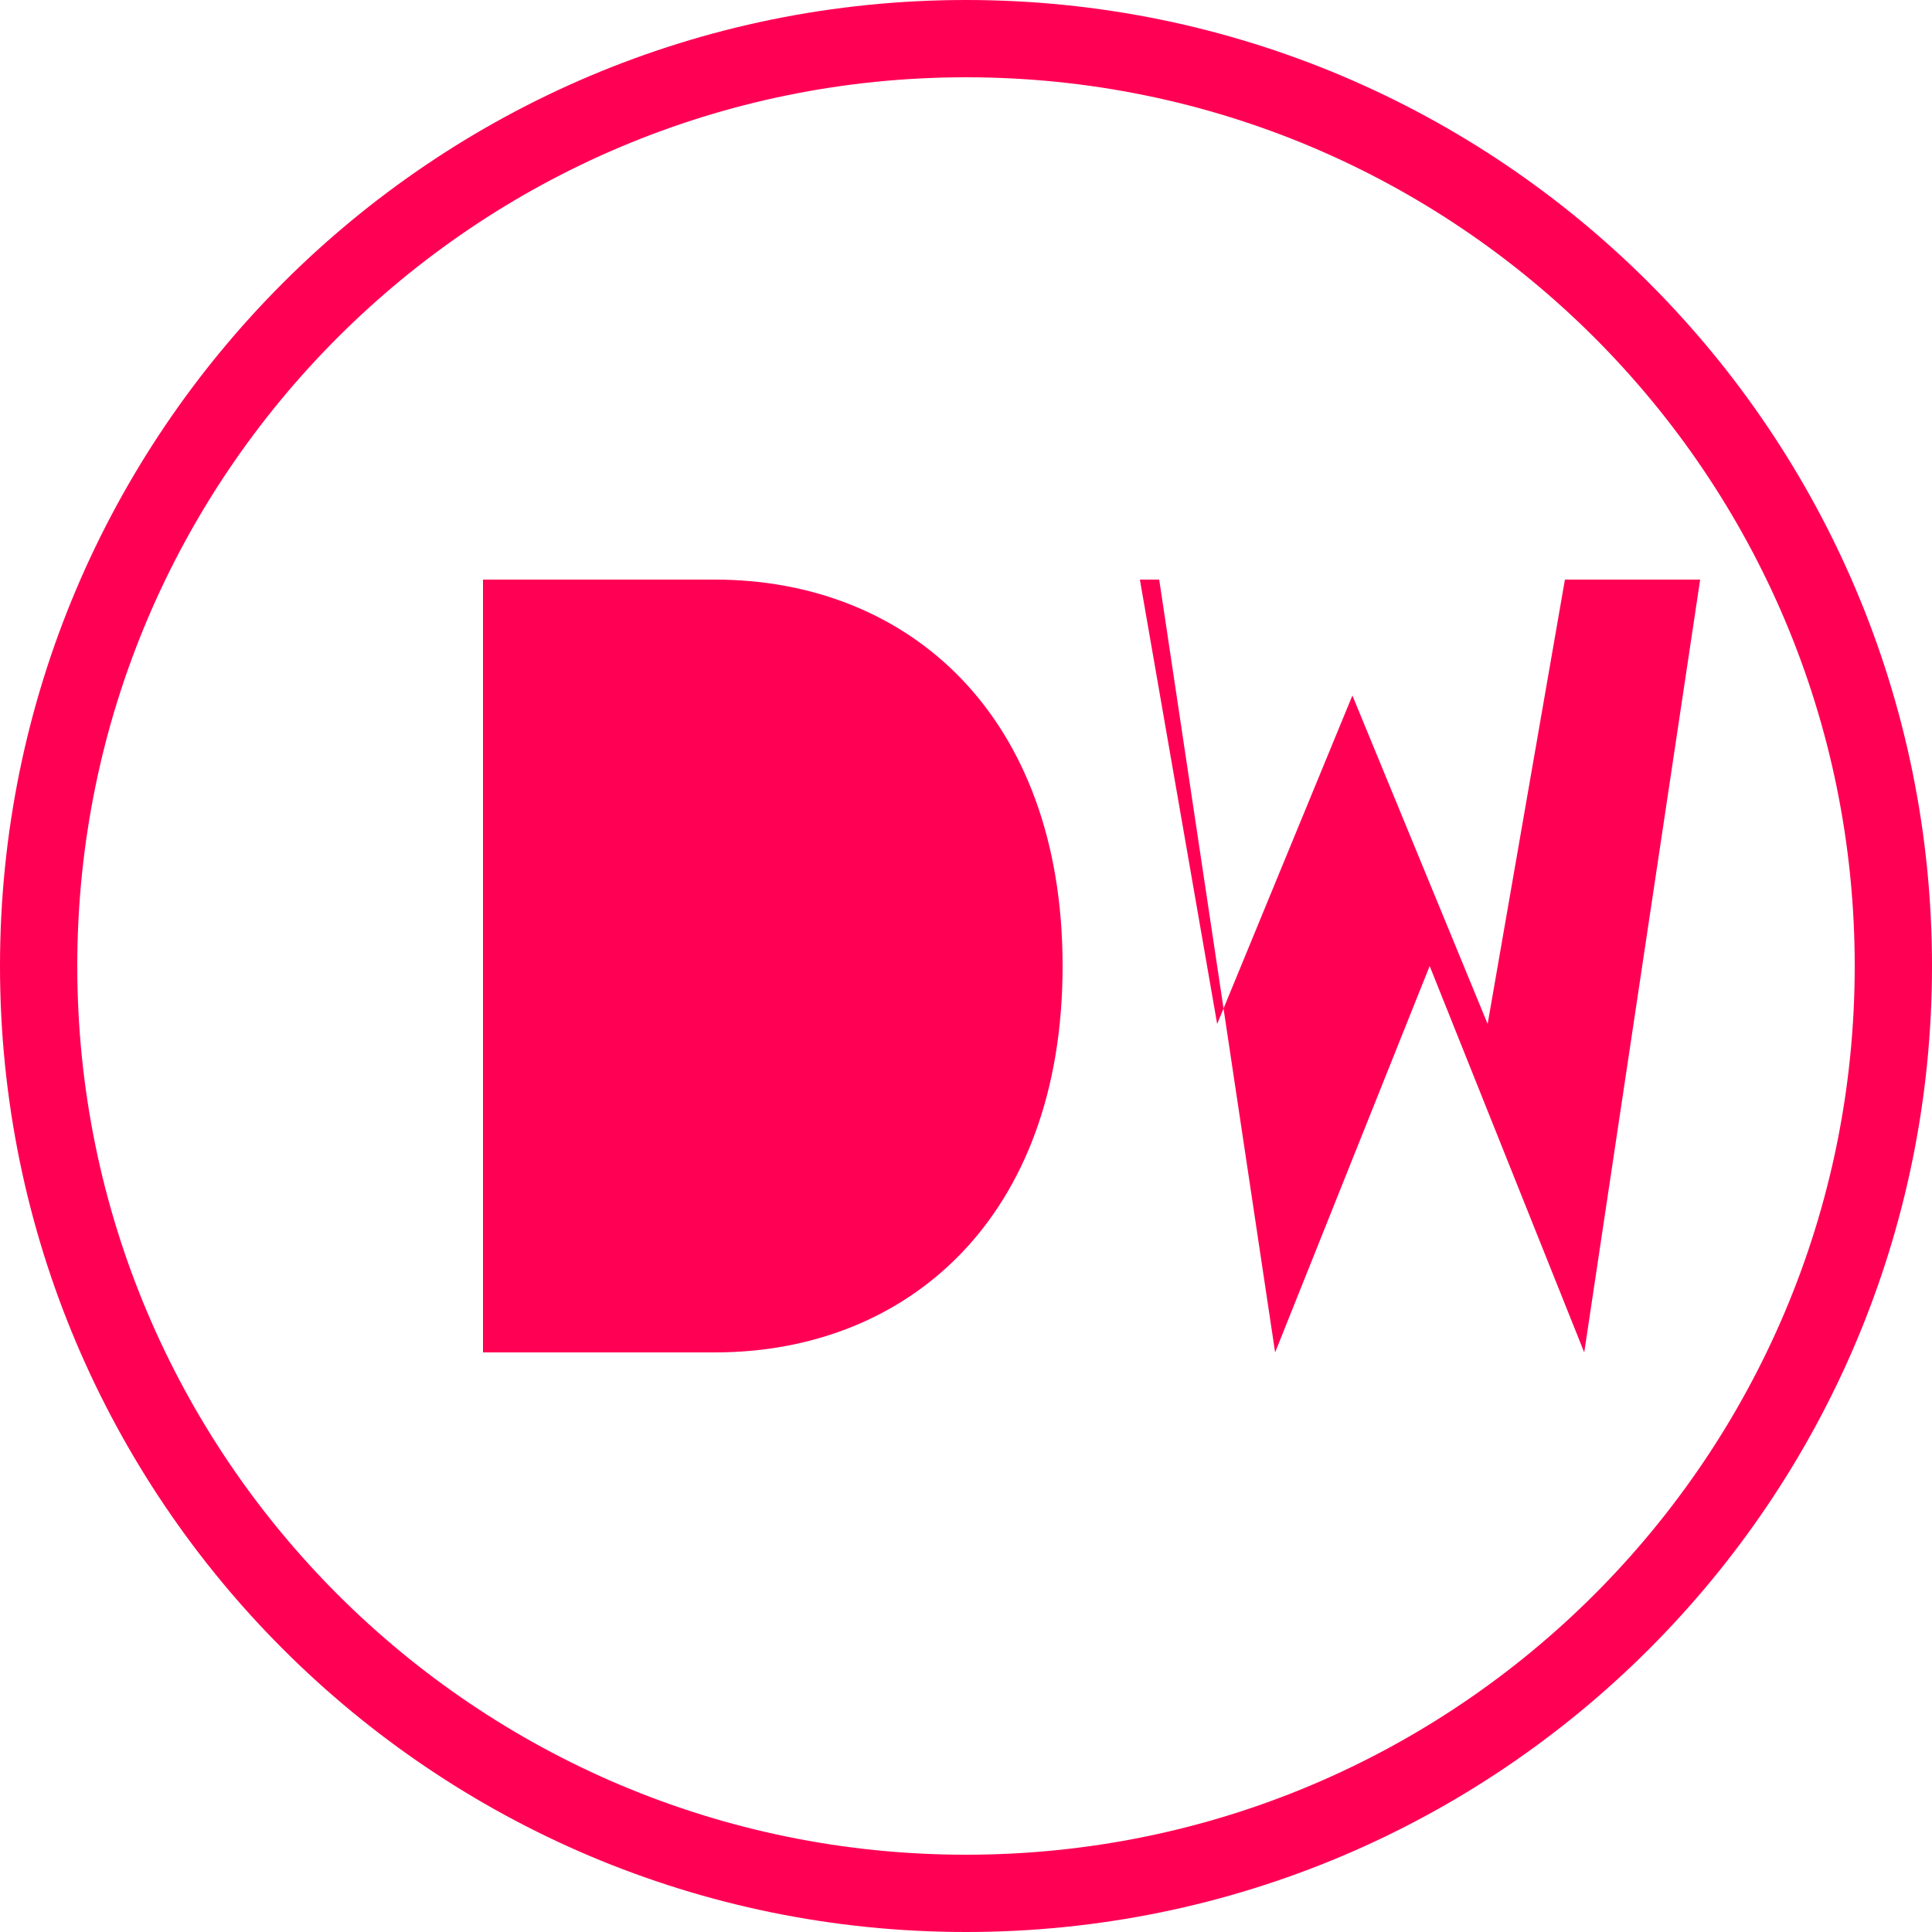
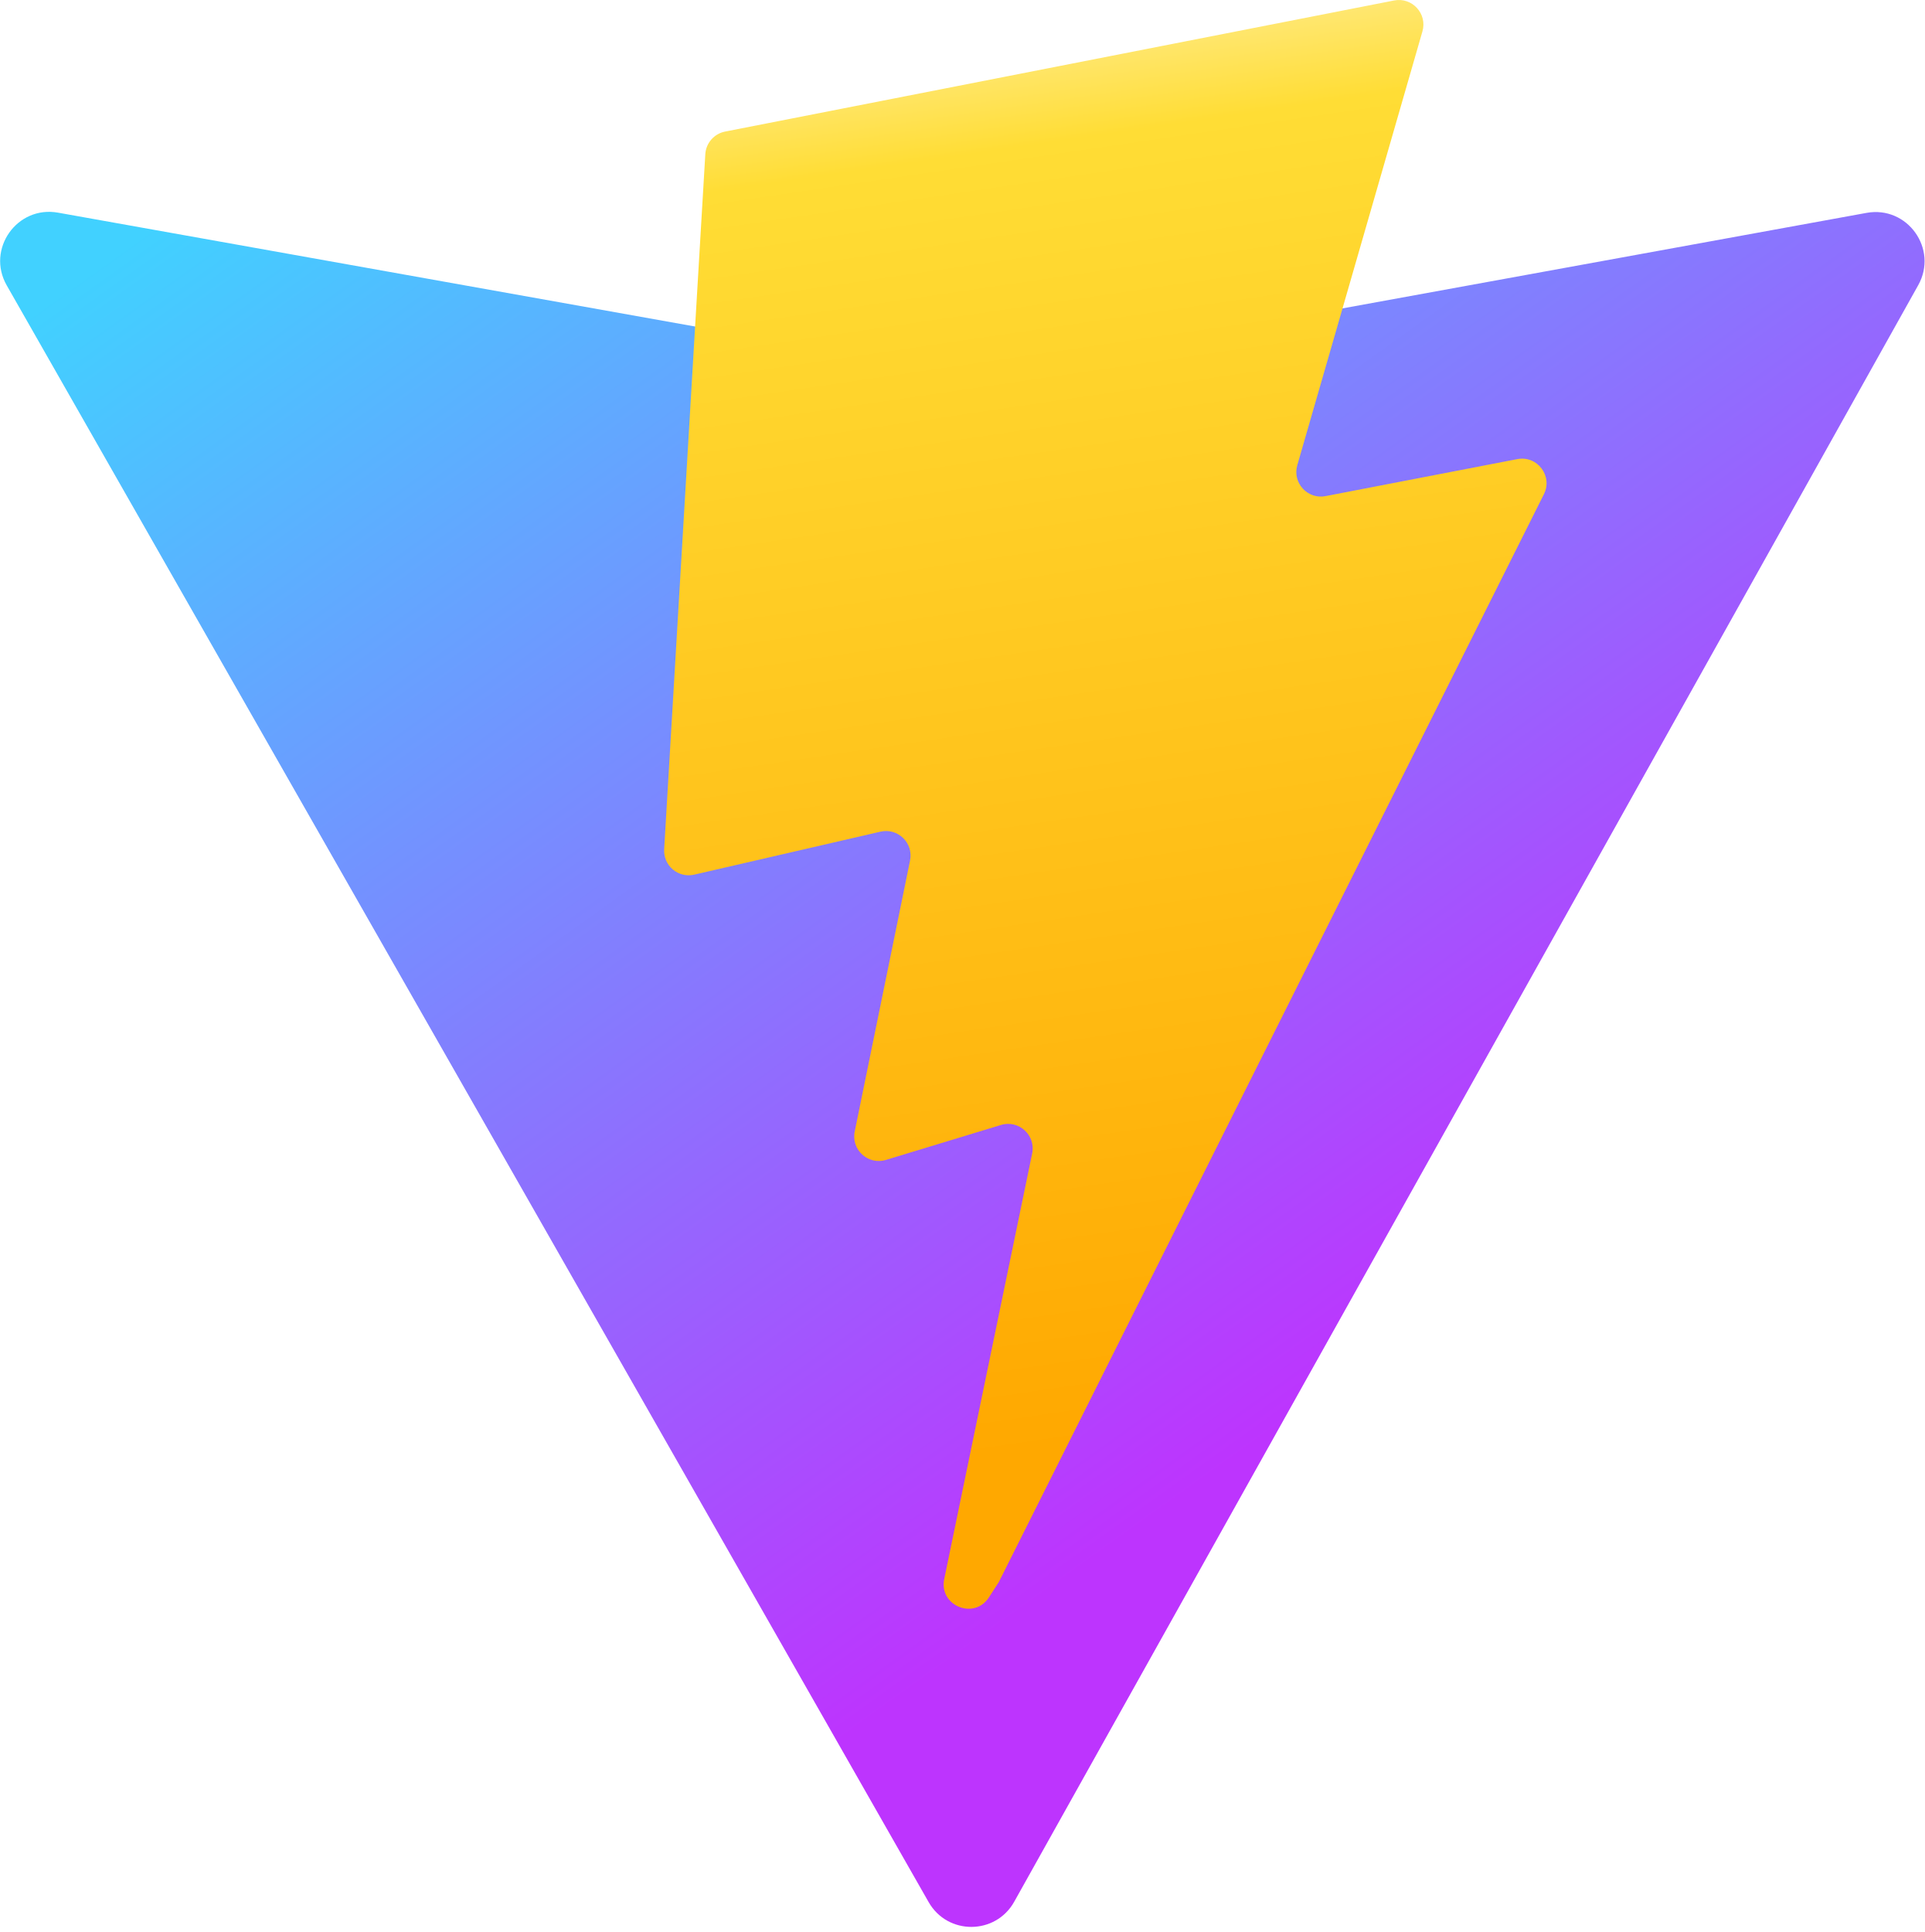
- <svg xmlns="http://www.w3.org/2000/svg" width="40" height="40" viewBox="0 0 100 100">
-   <circle cx="50" cy="50" r="48" stroke="#ff0055ff" stroke-width="4" fill="none" />
-   <path d="M25 30v40h12c10 0 18-7 18-20s-8-20-18-20H25Z" fill="#ff0055ff" />
-   <path d="M60 30l6 40 8-20 8 20 6-40h-7l-4 23-7-17-7 17-4-23h-7Z" fill="#ff0055ff" />
+ <svg xmlns="http://www.w3.org/2000/svg" aria-hidden="true" role="img" class="iconify iconify--logos" width="31.88" height="32" preserveAspectRatio="xMidYMid meet" viewBox="0 0 256 257">
+   <defs>
+     <linearGradient id="IconifyId1813088fe1fbc01fb466" x1="-.828%" x2="57.636%" y1="7.652%" y2="78.411%">
+       <stop offset="0%" stop-color="#41D1FF" />
+       <stop offset="100%" stop-color="#BD34FE" />
+     </linearGradient>
+     <linearGradient id="IconifyId1813088fe1fbc01fb467" x1="43.376%" x2="50.316%" y1="2.242%" y2="89.03%">
+       <stop offset="0%" stop-color="#FFEA83" />
+       <stop offset="8.333%" stop-color="#FFDD35" />
+       <stop offset="100%" stop-color="#FFA800" />
+     </linearGradient>
+   </defs>
+   <path fill="url(#IconifyId1813088fe1fbc01fb466)" d="M255.153 37.938L134.897 252.976c-2.483 4.44-8.862 4.466-11.382.048L.875 37.958c-2.746-4.814 1.371-10.646 6.827-9.67l120.385 21.517a6.537 6.537 0 0 0 2.322-.004l117.867-21.483c5.438-.991 9.574 4.796 6.877 9.62Z" />
+   <path fill="url(#IconifyId1813088fe1fbc01fb467)" d="M185.432.063L96.44 17.501a3.268 3.268 0 0 0-2.634 3.014l-5.474 92.456a3.268 3.268 0 0 0 3.997 3.378l24.777-5.718c2.318-.535 4.413 1.507 3.936 3.838l-7.361 36.047c-.495 2.426 1.782 4.5 4.151 3.78l15.304-4.649c2.372-.72 4.652 1.36 4.15 3.788l-11.698 56.621c-.732 3.542 3.979 5.473 5.943 2.437l1.313-2.028l72.516-144.72c1.215-2.423-.88-5.186-3.54-4.672l-25.505 4.922c-2.396.462-4.435-1.77-3.759-4.114l16.646-57.705c.677-2.35-1.37-4.583-3.769-4.113Z" />
</svg>
